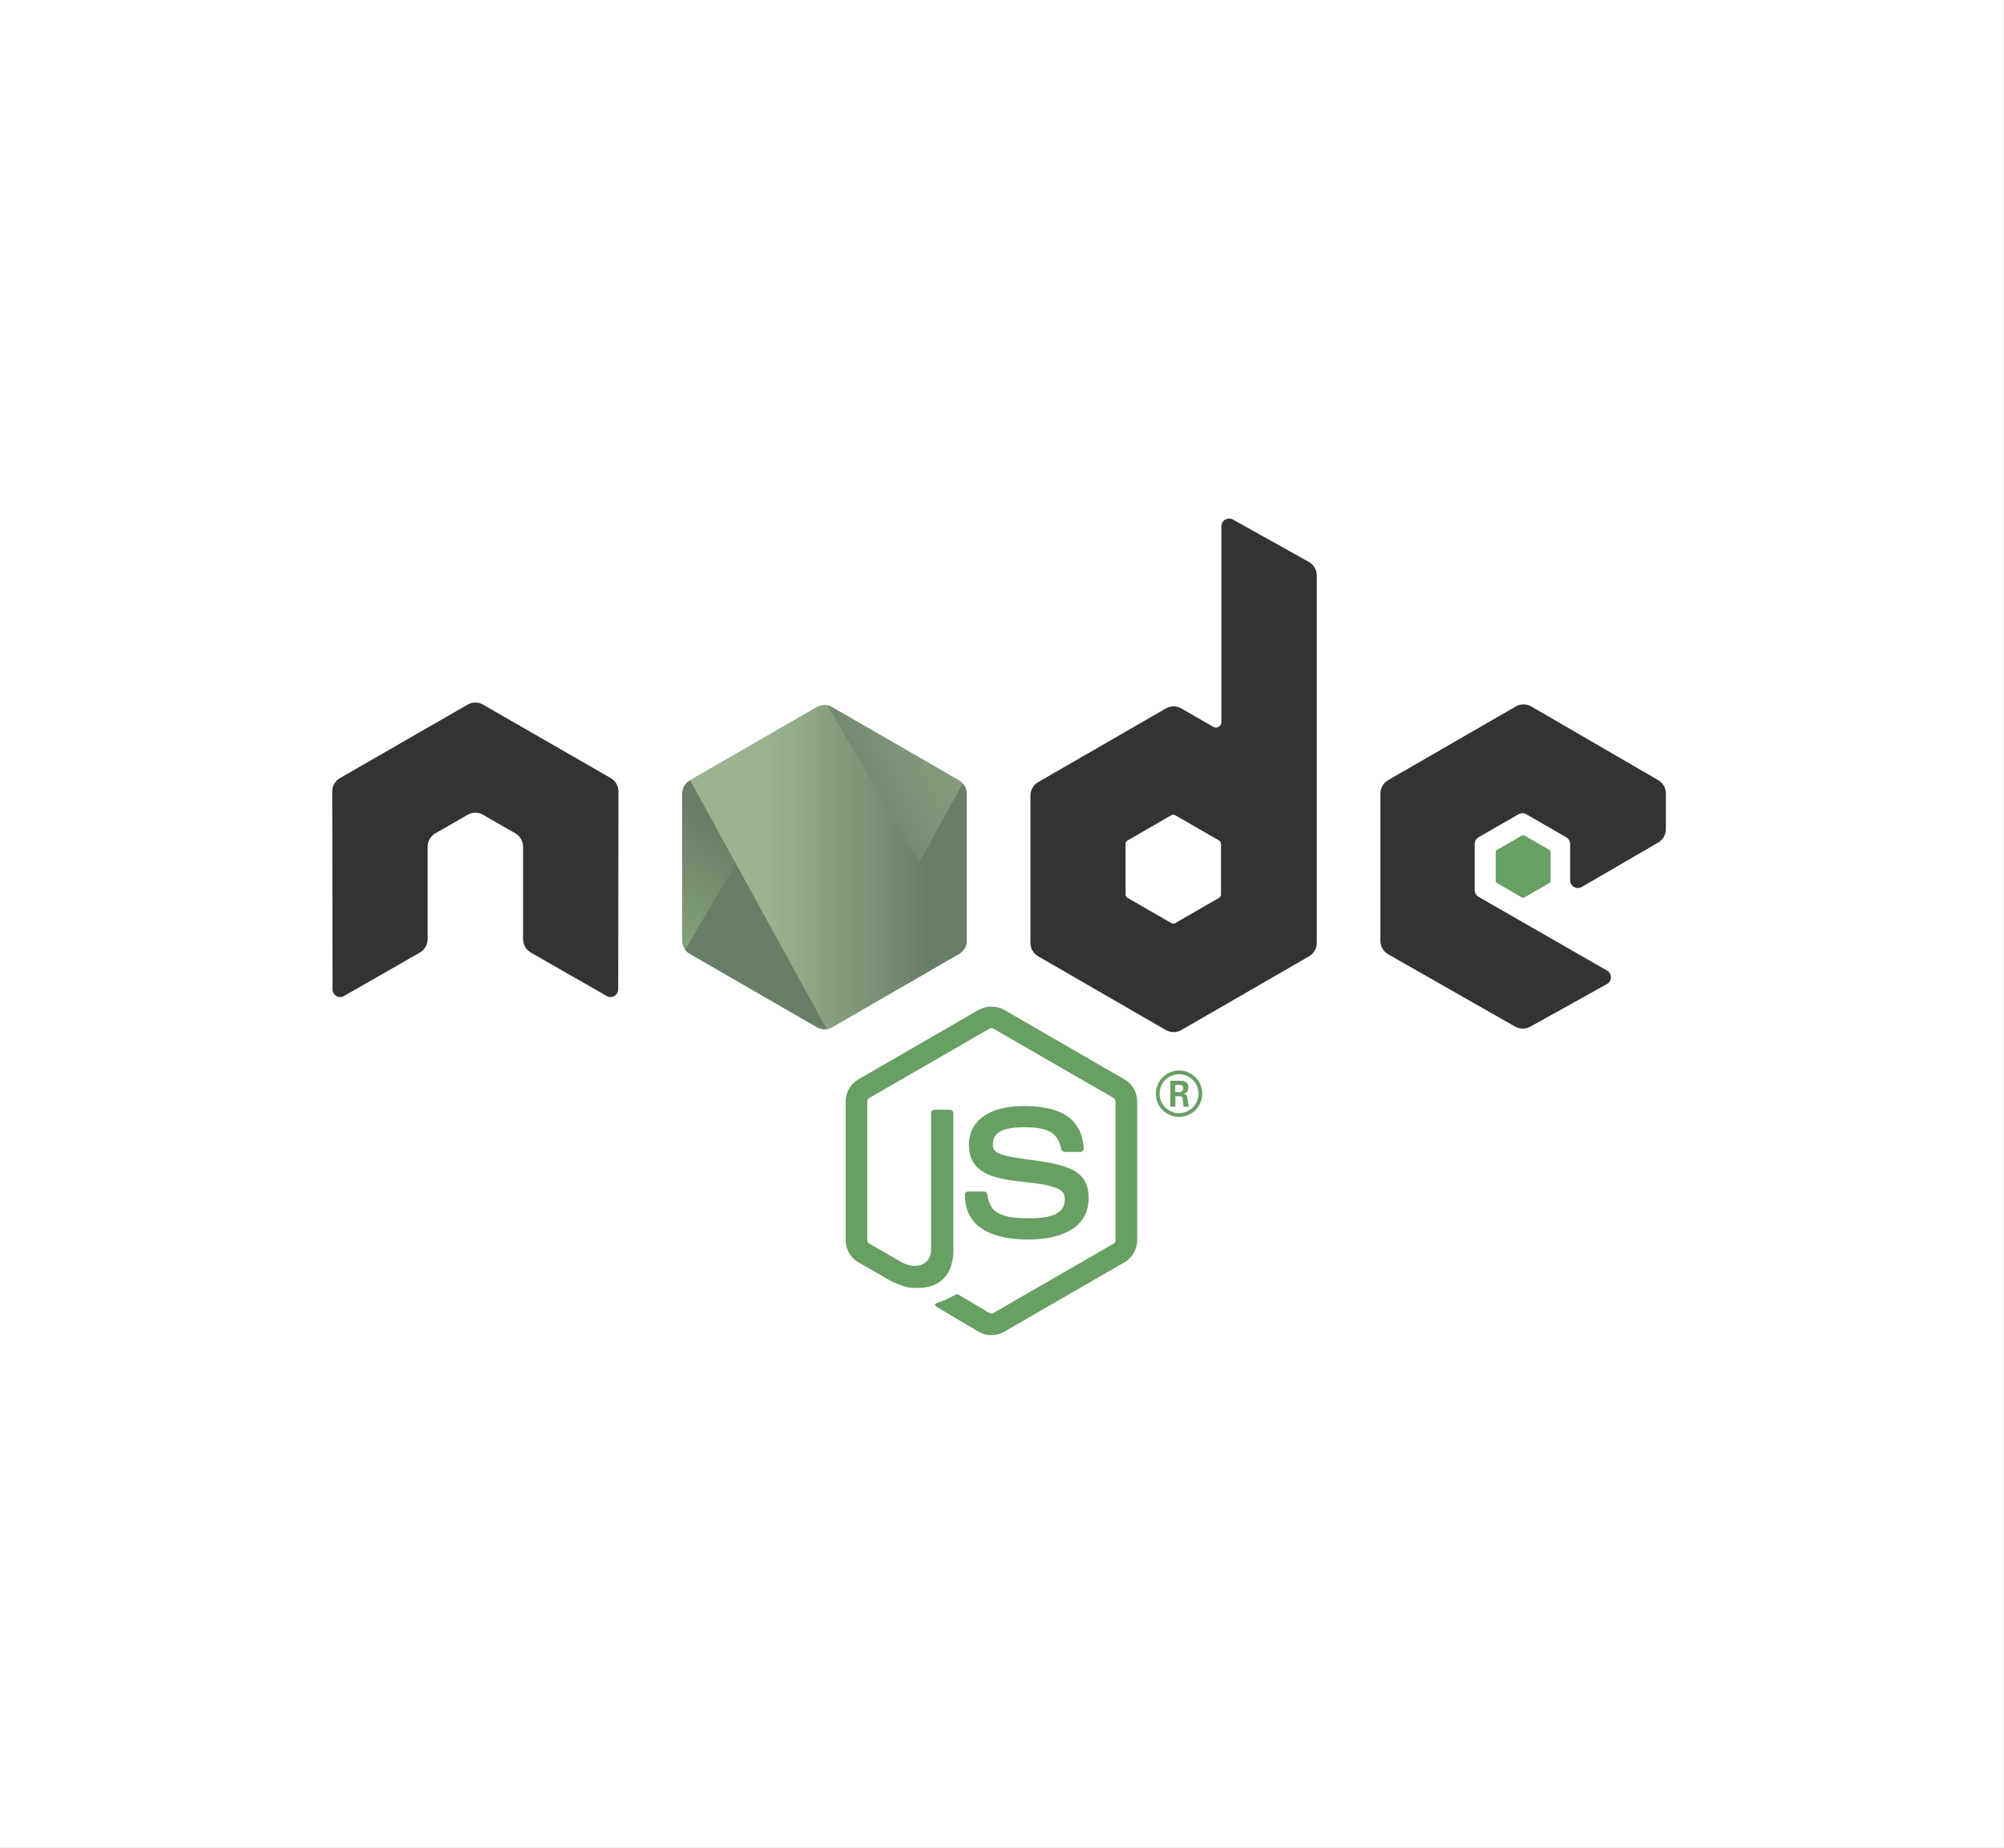
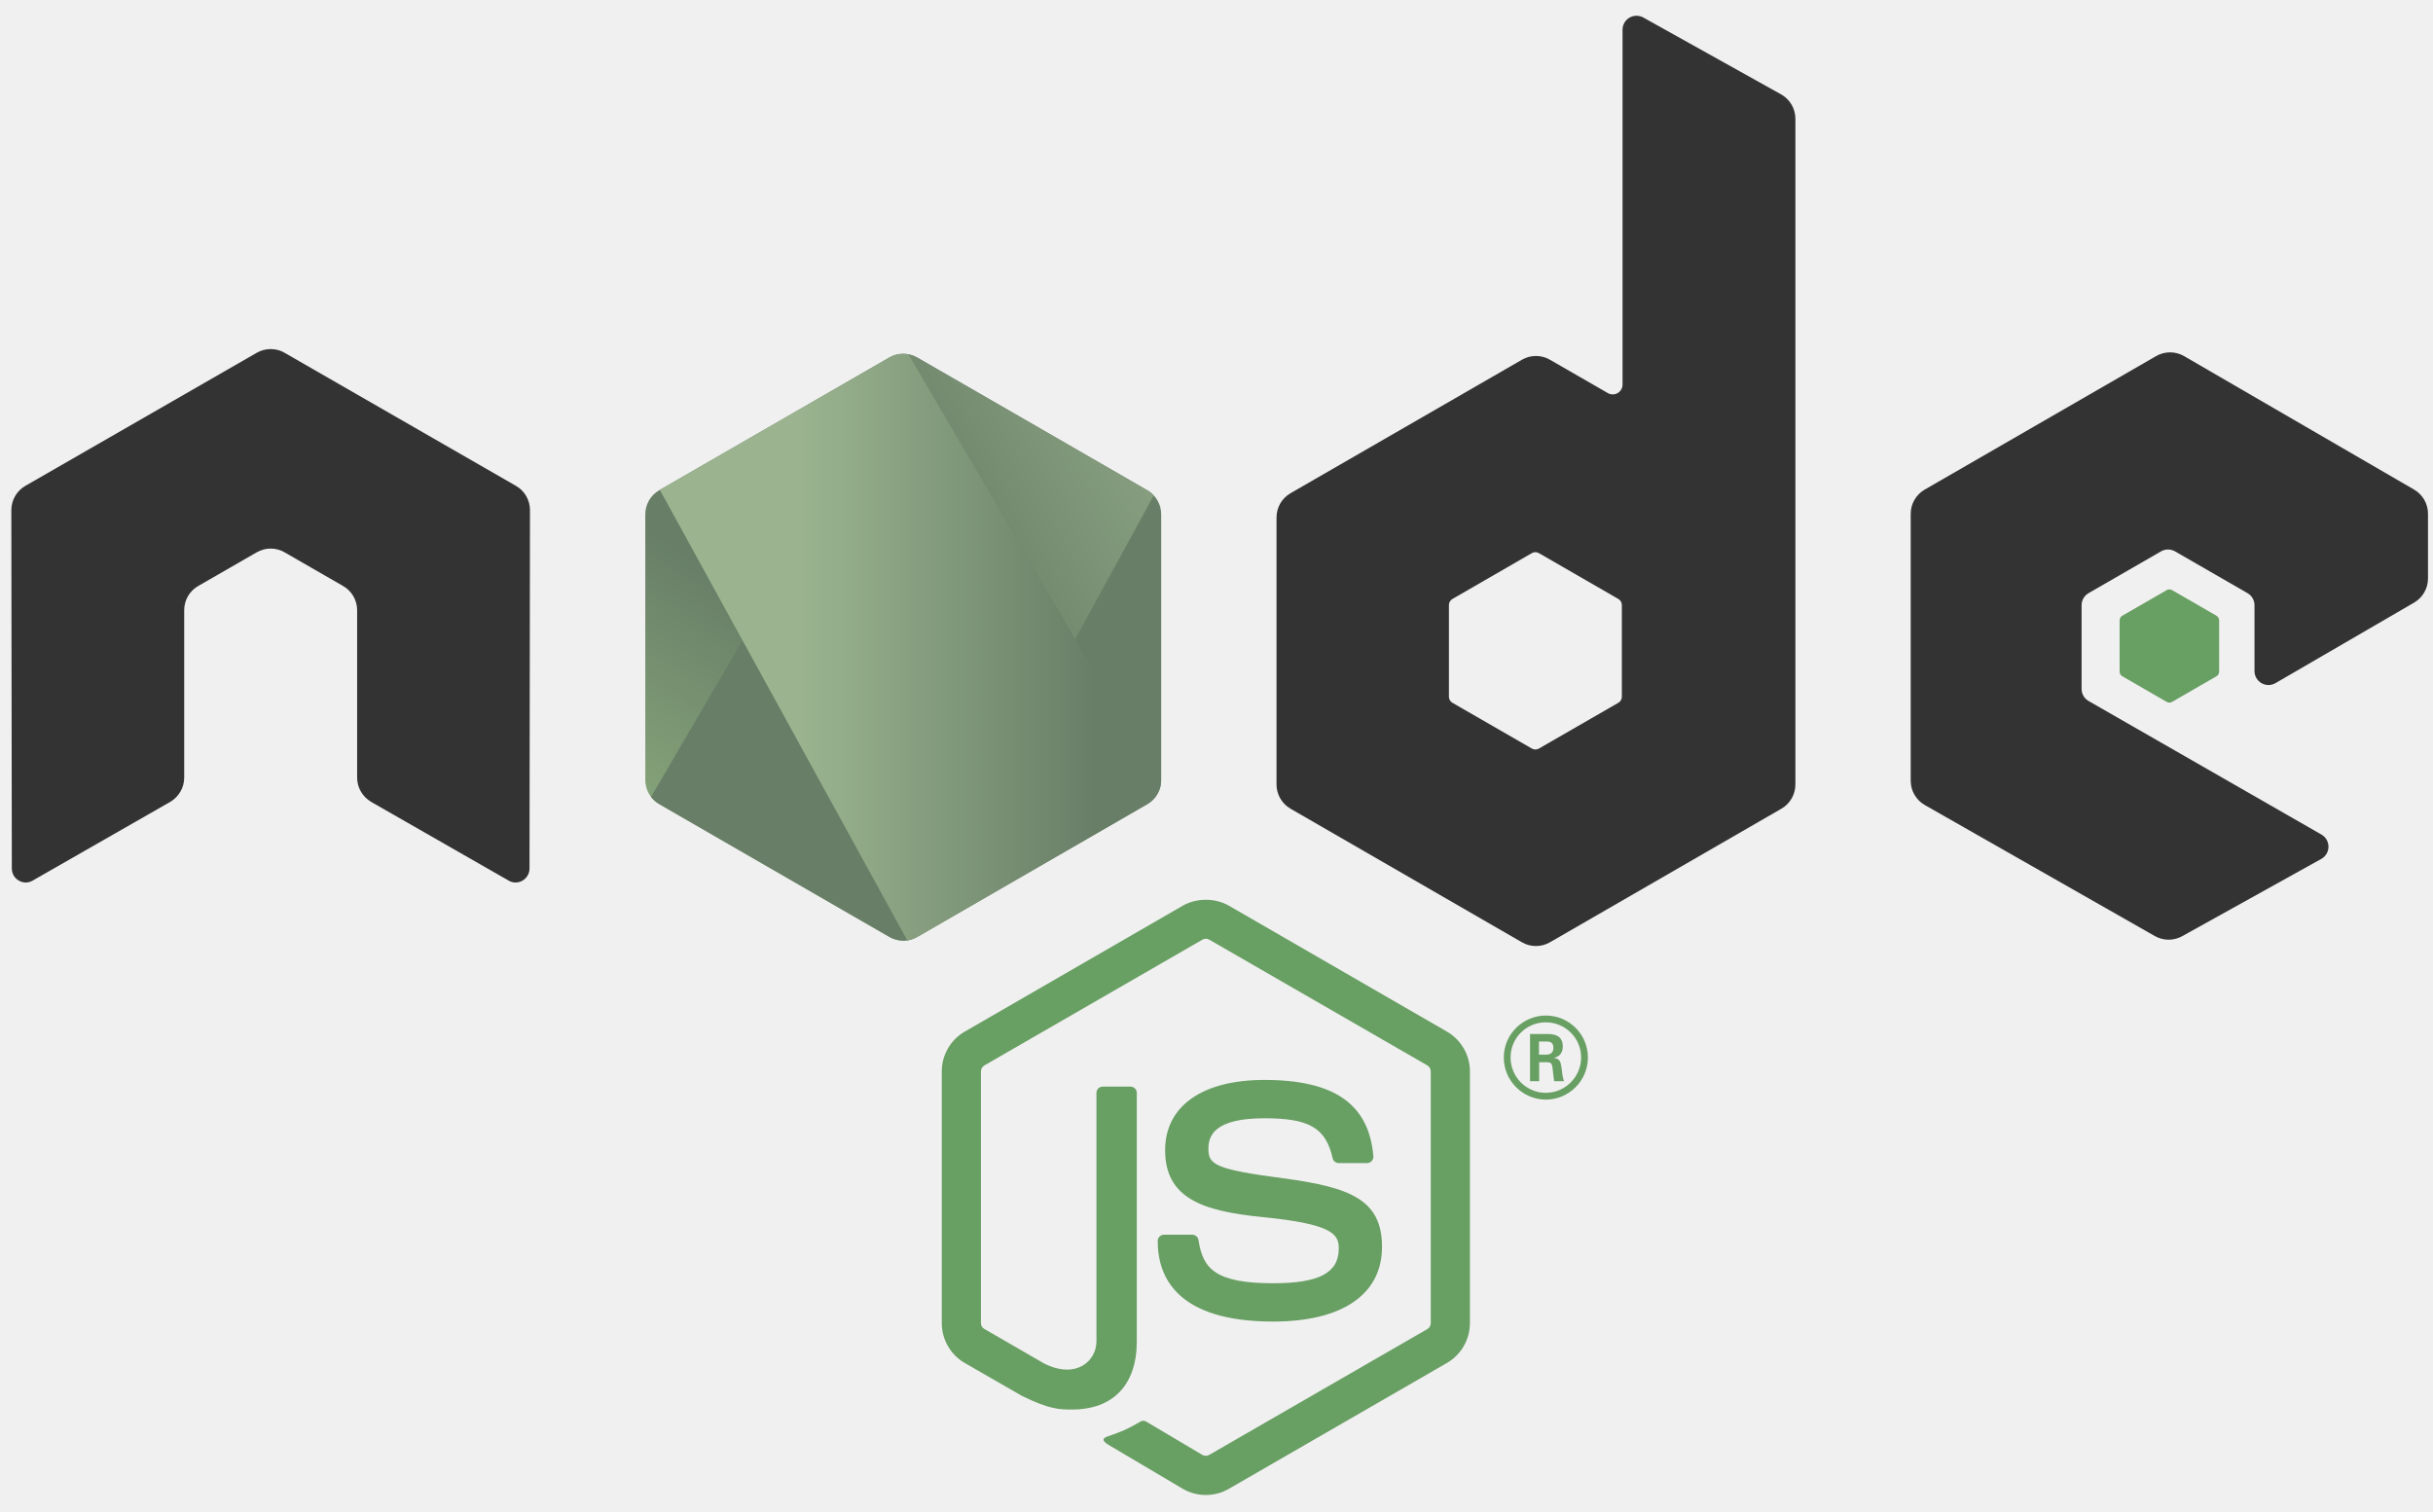
- <svg xmlns="http://www.w3.org/2000/svg" xmlns:xlink="http://www.w3.org/1999/xlink" width="217px" height="200px" viewBox="0 0 217 200" version="1.1">
+ <svg xmlns="http://www.w3.org/2000/svg" xmlns:xlink="http://www.w3.org/1999/xlink" width="103px" height="64px" viewBox="0 0 103 64" version="1.1">
  <defs>
-     <path d="M14.701,35.046 L0.946,27.111 C0.432,26.815 0.115,26.267 0.115,25.673 L0.115,9.792 C0.115,9.198 0.432,8.651 0.946,8.353 L14.7,0.412 C15.214,0.116 15.848,0.116 16.362,0.412 L30.113,8.353 C30.627,8.651 30.943,9.198 30.943,9.792 L30.943,25.674 C30.943,26.267 30.627,26.815 30.113,27.111 L16.362,35.046 C16.105,35.194 15.818,35.269 15.531,35.269 C15.244,35.269 14.958,35.194 14.701,35.046" id="path-1" />
+     <path d="M10.415,24.829 L0.67,19.207 C0.306,18.997 0.082,18.609 0.082,18.188 L0.082,6.937 C0.082,6.517 0.306,6.129 0.67,5.918 L10.414,0.292 C10.779,0.082 11.227,0.082 11.592,0.292 L21.334,5.918 C21.698,6.129 21.922,6.517 21.922,6.937 L21.922,18.189 C21.922,18.609 21.698,18.997 21.333,19.207 L11.591,24.829 C11.409,24.934 11.206,24.986 11.003,24.986 C10.8,24.986 10.597,24.934 10.415,24.829" id="path-1" />
    <linearGradient x1="-4418.47%" y1="16.568%" x2="5323.229%" y2="16.568%" id="linearGradient-3">
      <stop stop-color="#9BB48F" offset="0%" />
      <stop stop-color="#9BB48F" offset="9.192%" />
      <stop stop-color="#9BB48F" offset="30.263%" />
      <stop stop-color="#687E67" offset="86.244%" />
      <stop stop-color="#687E67" offset="100%" />
    </linearGradient>
-     <path d="M14.701,35.046 L0.946,27.111 C0.432,26.815 0.115,26.267 0.115,25.673 L0.115,9.792 C0.115,9.198 0.432,8.651 0.946,8.353 L14.7,0.412 C15.214,0.116 15.848,0.116 16.362,0.412 L30.113,8.353 C30.627,8.651 30.943,9.198 30.943,9.792 L30.943,25.674 C30.943,26.267 30.627,26.815 30.113,27.111 L16.362,35.046 C16.105,35.194 15.818,35.269 15.531,35.269 C15.244,35.269 14.958,35.194 14.701,35.046" id="path-4" />
+     <path d="M10.415,24.829 L0.67,19.207 C0.306,18.997 0.082,18.609 0.082,18.188 L0.082,6.937 C0.082,6.517 0.306,6.129 0.67,5.918 L10.414,0.292 C10.779,0.082 11.227,0.082 11.592,0.292 L21.334,5.918 C21.698,6.129 21.922,6.517 21.922,6.937 L21.922,18.189 C21.922,18.609 21.698,18.997 21.333,19.207 L11.591,24.829 C11.409,24.934 11.206,24.986 11.003,24.986 C10.8,24.986 10.597,24.934 10.415,24.829" id="path-4" />
    <linearGradient x1="-9713.77%" y1="31.987%" x2="27.929%" y2="31.987%" id="linearGradient-6">
      <stop stop-color="#9BB48F" offset="0%" />
      <stop stop-color="#9BB48F" offset="9.192%" />
      <stop stop-color="#9BB48F" offset="30.263%" />
      <stop stop-color="#687E67" offset="86.244%" />
      <stop stop-color="#687E67" offset="100%" />
    </linearGradient>
    <linearGradient x1="68.141%" y1="82.52%" x2="27.833%" y2="10.281%" id="linearGradient-7">
      <stop stop-color="#687E67" offset="0%" />
      <stop stop-color="#687E67" offset="52.88%" />
      <stop stop-color="#83A178" offset="100%" />
    </linearGradient>
    <linearGradient x1="43.204%" y1="44.778%" x2="159.268%" y2="118.3%" id="linearGradient-8">
      <stop stop-color="#687E67" offset="0%" />
      <stop stop-color="#687E67" offset="13.756%" />
      <stop stop-color="#9BB48F" offset="69.737%" />
      <stop stop-color="#9BB48F" offset="90.808%" />
      <stop stop-color="#9BB48F" offset="100%" />
    </linearGradient>
    <linearGradient x1="-4.533%" y1="49.998%" x2="101.719%" y2="49.998%" id="linearGradient-9">
      <stop stop-color="#9BB48F" offset="0%" />
      <stop stop-color="#9BB48F" offset="9.192%" />
      <stop stop-color="#9BB48F" offset="30.263%" />
      <stop stop-color="#687E67" offset="86.244%" />
      <stop stop-color="#687E67" offset="100%" />
    </linearGradient>
-     <path d="M14.701,35.046 L0.946,27.111 C0.432,26.815 0.115,26.267 0.115,25.673 L0.115,9.792 C0.115,9.198 0.432,8.651 0.946,8.353 L14.7,0.412 C15.214,0.116 15.848,0.116 16.362,0.412 L30.113,8.353 C30.627,8.651 30.943,9.198 30.943,9.792 L30.943,25.674 C30.943,26.267 30.627,26.815 30.113,27.111 L16.362,35.046 C16.105,35.194 15.818,35.269 15.531,35.269 C15.244,35.269 14.958,35.194 14.701,35.046" id="path-10" />
+     <path d="M10.415,24.829 L0.67,19.207 C0.306,18.997 0.082,18.609 0.082,18.188 L0.082,6.937 C0.082,6.517 0.306,6.129 0.67,5.918 L10.414,0.292 C10.779,0.082 11.227,0.082 11.592,0.292 L21.334,5.918 C21.698,6.129 21.922,6.517 21.922,6.937 L21.922,18.189 C21.922,18.609 21.698,18.997 21.333,19.207 L11.591,24.829 C11.409,24.934 11.206,24.986 11.003,24.986 C10.8,24.986 10.597,24.934 10.415,24.829" id="path-10" />
    <linearGradient x1="-103.698%" y1="49.999%" x2="100.586%" y2="49.999%" id="linearGradient-12">
      <stop stop-color="#9BB48F" offset="0%" />
      <stop stop-color="#9BB48F" offset="9.192%" />
      <stop stop-color="#9BB48F" offset="30.263%" />
      <stop stop-color="#687E67" offset="86.244%" />
      <stop stop-color="#687E67" offset="100%" />
    </linearGradient>
-     <path d="M14.701,35.046 L0.946,27.111 C0.432,26.815 0.115,26.267 0.115,25.673 L0.115,9.792 C0.115,9.198 0.432,8.651 0.946,8.353 L14.7,0.412 C15.214,0.116 15.848,0.116 16.362,0.412 L30.113,8.353 C30.627,8.651 30.943,9.198 30.943,9.792 L30.943,25.674 C30.943,26.267 30.627,26.815 30.113,27.111 L16.362,35.046 C16.105,35.194 15.818,35.269 15.531,35.269 C15.244,35.269 14.958,35.194 14.701,35.046" id="path-13" />
+     <path d="M10.415,24.829 L0.67,19.207 C0.306,18.997 0.082,18.609 0.082,18.188 L0.082,6.937 C0.082,6.517 0.306,6.129 0.67,5.918 L10.414,0.292 C10.779,0.082 11.227,0.082 11.592,0.292 L21.334,5.918 C21.698,6.129 21.922,6.517 21.922,6.937 L21.922,18.189 C21.922,18.609 21.698,18.997 21.333,19.207 L11.591,24.829 C11.409,24.934 11.206,24.986 11.003,24.986 C10.8,24.986 10.597,24.934 10.415,24.829" id="path-13" />
    <linearGradient x1="130.347%" y1="311.036%" x2="4.358%" y2="-101.153%" id="linearGradient-15">
      <stop stop-color="#687E67" offset="0%" />
      <stop stop-color="#687E67" offset="52.88%" />
      <stop stop-color="#83A178" offset="100%" />
    </linearGradient>
  </defs>
  <g id="Page-1" stroke="none" stroke-width="1" fill="none" fill-rule="evenodd">
-     <g id="Group-2">
-       <rect id="Rectangle-1" fill="#FFFFFF" x="0" y="0" width="216.964" height="200" />
-       <g id="Node-js_logo" transform="translate(35.71429, 54.91071)">
+     <g id="Group-9" transform="translate(-16, -25)">
+       <rect id="Rectangle-1" x="0" y="0" width="135.224" height="113.353" />
+       <g id="Node-js_logo" transform="translate(16.29446, 24.79593)">
        <g id="svg3355">
-           <g id="g3363" transform="translate(72.57539, 45.08375) scale(1, -1) translate(-72.57539, -45.08375) translate(0.030751, 0.440897)">
-             <g id="g3449" transform="translate(37.99862, 33.02527)">
+           <g id="g3363" transform="translate(51.4164, 31.93981) scale(1, -1) translate(-51.4164, -31.93981) translate(0.021786, 0.312355)">
+             <g id="g3449" transform="translate(26.92031, 23.39692)">
              <g id="g3451-Clipped">
                <mask id="mask-2" fill="white">
                  <use xlink:href="#path-1" />
                </mask>
                <g id="path3455" />
                <g id="g3451" mask="url(#mask-2)">
-                   <g transform="translate(14.03729, 37.85505)" id="g3457">
+                   <g transform="translate(9.944788, 26.8186)" id="g3457">
                    <g>
                      <g id="g3459" fill="url(#linearGradient-3)">
                        <g id="g3465">
                          <g id="g3467">
                            <polygon id="path3481" points="0.398 0.414 0.023 0 0.523 0" />
                          </g>
                        </g>
                      </g>
                    </g>
                  </g>
                </g>
              </g>
            </g>
-             <g id="g3509" transform="translate(37.99862, 33.02527)">
+             <g id="g3509" transform="translate(26.92031, 23.39692)">
              <g id="g3511-Clipped">
                <mask id="mask-5" fill="white">
                  <use xlink:href="#path-4" />
                </mask>
                <g id="path3515" />
                <g id="g3511" mask="url(#mask-5)">
-                   <g transform="translate(31.33906, 8.484754)" id="g3517">
+                   <g transform="translate(22.20232, 6.011066)" id="g3517">
                    <g>
                      <g id="g3519" fill="url(#linearGradient-6)">
                        <g id="g3525">
                          <g id="g3527">
                            <polygon id="path3541" points="0.349 0.233 0 0.606 0 0.106 0.349 0.233" />
                          </g>
                        </g>
                      </g>
                    </g>
                  </g>
                </g>
              </g>
            </g>
            <g id="g3590">
              <g id="g3365" transform="translate(0, 0)">
                <g id="g3367-Clipped" transform="translate(0, 0)">
-                   <g id="g3367" transform="translate(0.130579, 0.065267)">
-                     <g id="g3373" transform="translate(55.48098, 0.018144)" fill="#689F63">
-                       <path d="M15.996,0 C15.519,0 15.045,0.124 14.628,0.366 L10.274,2.941 C9.624,3.305 9.941,3.434 10.156,3.508 C11.023,3.809 11.199,3.879 12.125,4.404 C12.221,4.458 12.349,4.437 12.448,4.379 L15.794,2.394 C15.915,2.326 16.086,2.326 16.197,2.394 L29.239,9.918 C29.36,9.988 29.438,10.127 29.438,10.271 L29.438,25.317 C29.438,25.464 29.36,25.601 29.236,25.676 L16.2,33.194 C16.079,33.264 15.919,33.264 15.798,33.194 L2.765,25.674 C2.638,25.601 2.558,25.459 2.558,25.317 L2.558,10.271 C2.558,10.127 2.638,9.991 2.764,9.923 L6.336,7.859 C8.275,6.89 9.462,8.031 9.462,9.178 L9.462,24.032 C9.462,24.243 9.631,24.408 9.841,24.408 L11.494,24.408 C11.701,24.408 11.872,24.243 11.872,24.032 L11.872,9.178 C11.872,6.592 10.463,5.108 8.011,5.108 C7.257,5.108 6.663,5.108 5.007,5.925 L1.587,7.893 C0.742,8.381 0.219,9.294 0.219,10.271 L0.219,25.317 C0.219,26.294 0.742,27.207 1.587,27.693 L14.628,35.226 C15.453,35.692 16.55,35.692 17.369,35.226 L30.41,27.693 C31.254,27.204 31.779,26.294 31.779,25.317 L31.779,10.271 C31.779,9.294 31.254,8.384 30.41,7.893 L17.369,0.366 C16.952,0.124 16.479,0 15.996,0" id="path3375" />
-                     </g>
-                     <g id="g3377" transform="translate(68.32353, 10.38351)" fill="#689F63">
-                       <path d="M7.182,0 C1.475,0 0.279,2.619 0.279,4.815 C0.279,5.024 0.447,5.191 0.656,5.191 L2.342,5.191 C2.531,5.191 2.688,5.055 2.717,4.872 C2.972,3.156 3.731,2.29 7.182,2.29 C9.929,2.29 11.099,2.911 11.099,4.368 C11.099,5.208 10.767,5.832 6.498,6.25 C2.929,6.602 0.722,7.391 0.722,10.244 C0.722,12.875 2.94,14.443 6.659,14.443 C10.837,14.443 12.904,12.994 13.166,9.884 C13.176,9.776 13.138,9.674 13.066,9.594 C12.995,9.519 12.895,9.473 12.79,9.473 L11.098,9.473 C10.922,9.473 10.767,9.598 10.732,9.768 C10.326,11.574 9.338,12.15 6.659,12.15 C3.659,12.15 3.311,11.106 3.311,10.323 C3.311,9.375 3.722,9.099 7.772,8.563 C11.78,8.033 13.684,7.284 13.684,4.468 C13.684,1.627 11.314,0 7.182,0" id="path3379" />
-                     </g>
-                     <g id="g3381" transform="translate(89.10049, 23.39831)" fill="#689F63">
-                       <path d="M2.285,2.937 L2.724,2.937 C3.082,2.937 3.149,3.189 3.149,3.335 C3.149,3.722 2.883,3.722 2.737,3.722 L2.285,3.722 L2.285,2.937 L2.285,2.937 Z M1.752,4.174 L2.724,4.174 C3.056,4.174 3.708,4.174 3.708,3.428 C3.708,2.91 3.375,2.804 3.175,2.737 C3.562,2.711 3.588,2.458 3.641,2.099 C3.668,1.873 3.708,1.487 3.787,1.355 L3.189,1.355 C3.175,1.487 3.082,2.206 3.082,2.245 C3.043,2.405 2.989,2.484 2.79,2.484 L2.298,2.484 L2.298,1.355 L1.752,1.355 L1.752,4.174 L1.752,4.174 Z M0.589,2.771 C0.589,1.601 1.534,0.657 2.69,0.657 C3.861,0.657 4.805,1.621 4.805,2.771 C4.805,3.941 3.848,4.871 2.69,4.871 C1.547,4.871 0.589,3.954 0.589,2.771 L0.589,2.771 Z M5.21,2.764 C5.21,1.381 4.079,0.251 2.697,0.251 C1.327,0.251 0.183,1.368 0.183,2.764 C0.183,4.186 1.354,5.277 2.697,5.277 C4.054,5.277 5.21,4.186 5.21,2.764 L5.21,2.764 Z" id="path3383" />
-                     </g>
-                     <g id="g3385" transform="translate(0.079262, 36.36464)" fill="#333333">
-                       <path d="M31.013,22.517 C31.013,23.118 30.696,23.67 30.178,23.968 L16.351,31.922 C16.117,32.06 15.855,32.131 15.59,32.142 L15.447,32.142 C15.182,32.131 14.921,32.06 14.683,31.922 L0.857,23.968 C0.341,23.67 0.021,23.118 0.021,22.517 L0.051,1.098 C0.051,0.8 0.206,0.523 0.468,0.377 C0.724,0.223 1.042,0.223 1.297,0.377 L9.515,5.081 C10.034,5.389 10.351,5.934 10.351,6.529 L10.351,16.536 C10.351,17.133 10.667,17.685 11.184,17.981 L14.683,19.996 C14.944,20.146 15.229,20.22 15.52,20.22 C15.805,20.22 16.098,20.146 16.351,19.996 L19.849,17.981 C20.366,17.685 20.684,17.133 20.684,16.536 L20.684,6.529 C20.684,5.934 21.004,5.386 21.521,5.081 L29.736,0.377 C29.993,0.223 30.315,0.223 30.571,0.377 C30.825,0.523 30.986,0.8 30.986,1.098 L31.013,22.517 L31.013,22.517 Z" id="path3387" />
-                     </g>
-                     <g id="g3389" transform="translate(75.4453, 32.7175)" fill="#333333">
-                       <path d="M20.893,15.011 C20.893,14.863 20.813,14.725 20.684,14.651 L15.935,11.914 C15.806,11.84 15.647,11.84 15.518,11.914 L10.769,14.651 C10.639,14.725 10.56,14.863 10.56,15.011 L10.56,20.494 C10.56,20.642 10.639,20.78 10.768,20.855 L15.517,23.597 C15.647,23.672 15.806,23.672 15.935,23.597 L20.684,20.855 C20.813,20.78 20.893,20.642 20.893,20.494 L20.893,15.011 L20.893,15.011 Z M22.176,55.609 C21.917,55.752 21.601,55.749 21.346,55.599 C21.091,55.449 20.934,55.175 20.934,54.879 L20.934,33.668 C20.934,33.459 20.822,33.266 20.642,33.161 C20.461,33.057 20.238,33.057 20.057,33.161 L16.594,35.156 C16.078,35.454 15.442,35.453 14.925,35.156 L1.093,27.176 C0.576,26.877 0.258,26.326 0.258,25.73 L0.258,9.767 C0.258,9.17 0.576,8.619 1.093,8.32 L14.924,0.334 C15.441,0.036 16.078,0.036 16.595,0.334 L30.429,8.32 C30.945,8.619 31.264,9.17 31.264,9.767 L31.264,49.559 C31.264,50.164 30.936,50.722 30.407,51.017 L22.176,55.609 L22.176,55.609 Z" id="path3391" />
-                     </g>
-                     <g id="g3393" transform="translate(113.3204, 33.12154)" fill="#333333">
-                       <path d="M30.36,20.233 C30.874,20.531 31.191,21.082 31.191,21.677 L31.191,25.545 C31.191,26.14 30.874,26.69 30.359,26.989 L16.616,34.966 C16.099,35.266 15.461,35.267 14.942,34.968 L1.115,26.988 C0.598,26.69 0.28,26.139 0.28,25.542 L0.28,9.584 C0.28,8.983 0.602,8.429 1.124,8.133 L14.865,0.305 C15.371,0.016 15.993,0.013 16.503,0.296 L24.814,4.914 C25.078,5.061 25.242,5.338 25.244,5.638 C25.246,5.94 25.085,6.218 24.824,6.368 L10.91,14.352 C10.65,14.501 10.49,14.778 10.49,15.076 L10.49,20.078 C10.49,20.376 10.649,20.652 10.908,20.801 L15.239,23.297 C15.496,23.445 15.814,23.445 16.072,23.297 L20.405,20.801 C20.664,20.652 20.823,20.376 20.823,20.078 L20.823,16.143 C20.823,15.844 20.983,15.568 21.242,15.419 C21.501,15.269 21.819,15.271 22.078,15.42 L30.36,20.233 L30.36,20.233 Z" id="path3395" />
-                     </g>
-                     <g id="g3397" transform="translate(125.9576, 47.24885)" fill="#689F63">
-                       <path d="M2.938,6.853 C3.037,6.911 3.159,6.911 3.259,6.853 L5.913,5.323 C6.012,5.265 6.073,5.159 6.073,5.045 L6.073,1.981 C6.073,1.866 6.012,1.761 5.913,1.703 L3.259,0.173 C3.159,0.115 3.037,0.115 2.938,0.173 L0.286,1.703 C0.187,1.761 0.126,1.866 0.126,1.981 L0.126,5.045 C0.126,5.159 0.187,5.265 0.286,5.323 L2.938,6.853 L2.938,6.853 Z" id="path3399" />
-                     </g>
-                   </g>
-                 </g>
-               </g>
-               <g id="g3401" transform="translate(37.99862, 33.02527)" fill="url(#linearGradient-7)">
+                   <g id="g3367" transform="translate(0.09251, 0.046239)">
+                     <g id="g3373" transform="translate(39.30578, 0.012854)" fill="#689F63">
+                       <path d="M11.332,0 C10.995,0 10.659,0.088 10.363,0.259 L7.279,2.084 C6.818,2.341 7.043,2.433 7.195,2.486 C7.809,2.699 7.934,2.748 8.59,3.12 C8.658,3.158 8.749,3.144 8.819,3.102 L11.189,1.696 C11.275,1.648 11.396,1.648 11.475,1.696 L20.715,7.027 C20.801,7.076 20.856,7.175 20.856,7.277 L20.856,17.936 C20.856,18.04 20.801,18.137 20.712,18.19 L11.477,23.516 C11.391,23.566 11.278,23.566 11.192,23.516 L1.959,18.189 C1.869,18.137 1.812,18.037 1.812,17.936 L1.812,7.277 C1.812,7.175 1.869,7.078 1.958,7.03 L4.489,5.568 C5.862,4.881 6.703,5.69 6.703,6.502 L6.703,17.026 C6.703,17.175 6.823,17.292 6.972,17.292 L8.143,17.292 C8.29,17.292 8.411,17.175 8.411,17.026 L8.411,6.502 C8.411,4.67 7.413,3.619 5.675,3.619 C5.141,3.619 4.721,3.619 3.547,4.197 L1.124,5.592 C0.526,5.938 0.155,6.584 0.155,7.277 L0.155,17.936 C0.155,18.628 0.526,19.275 1.124,19.619 L10.363,24.956 C10.948,25.286 11.725,25.286 12.305,24.956 L21.544,19.619 C22.142,19.273 22.514,18.628 22.514,17.936 L22.514,7.277 C22.514,6.584 22.142,5.94 21.544,5.592 L12.305,0.259 C12.01,0.088 11.675,0 11.332,0" id="path3375" />
+                     </g>
+                     <g id="g3377" transform="translate(48.40415, 7.35625)" fill="#689F63">
+                       <path d="M5.088,0 C1.045,0 0.198,1.855 0.198,3.411 C0.198,3.559 0.317,3.677 0.465,3.677 L1.659,3.677 C1.793,3.677 1.904,3.581 1.925,3.451 C2.105,2.236 2.643,1.622 5.088,1.622 C7.034,1.622 7.863,2.062 7.863,3.095 C7.863,3.69 7.628,4.131 4.603,4.428 C2.075,4.678 0.512,5.236 0.512,7.257 C0.512,9.121 2.083,10.232 4.718,10.232 C7.677,10.232 9.142,9.205 9.328,7.002 C9.334,6.926 9.308,6.853 9.257,6.797 C9.206,6.744 9.136,6.711 9.061,6.711 L7.862,6.711 C7.738,6.711 7.628,6.8 7.603,6.92 C7.315,8.199 6.616,8.608 4.718,8.608 C2.592,8.608 2.345,7.868 2.345,7.313 C2.345,6.642 2.637,6.446 5.506,6.067 C8.346,5.691 9.694,5.16 9.694,3.165 C9.694,1.153 8.016,0 5.088,0" id="path3379" />
+                     </g>
+                     <g id="g3381" transform="translate(63.12369, 16.57665)" fill="#689F63">
+                       <path d="M1.619,2.081 L1.93,2.081 C2.183,2.081 2.231,2.259 2.231,2.363 C2.231,2.637 2.042,2.637 1.939,2.637 L1.619,2.637 L1.619,2.081 L1.619,2.081 Z M1.241,2.957 L1.93,2.957 C2.165,2.957 2.627,2.957 2.627,2.429 C2.627,2.062 2.391,1.986 2.25,1.939 C2.523,1.921 2.542,1.741 2.579,1.487 C2.599,1.327 2.627,1.054 2.683,0.96 L2.26,0.96 C2.25,1.054 2.183,1.563 2.183,1.591 C2.156,1.704 2.118,1.76 1.976,1.76 L1.628,1.76 L1.628,0.96 L1.241,0.96 L1.241,2.957 L1.241,2.957 Z M0.417,1.963 C0.417,1.134 1.087,0.465 1.906,0.465 C2.735,0.465 3.404,1.148 3.404,1.963 C3.404,2.792 2.726,3.451 1.906,3.451 C1.096,3.451 0.417,2.801 0.417,1.963 L0.417,1.963 Z M3.691,1.958 C3.691,0.979 2.89,0.178 1.911,0.178 C0.94,0.178 0.13,0.969 0.13,1.958 C0.13,2.966 0.959,3.738 1.911,3.738 C2.872,3.738 3.691,2.966 3.691,1.958 L3.691,1.958 Z" id="path3383" />
+                     </g>
+                     <g id="g3385" transform="translate(0.056153, 25.76271)" fill="#333333">
+                       <path d="M21.971,15.952 C21.971,16.378 21.747,16.769 21.379,16.98 L11.584,22.615 C11.418,22.713 11.233,22.764 11.045,22.771 L10.943,22.771 C10.756,22.764 10.571,22.713 10.402,22.615 L0.607,16.98 C0.242,16.769 0.015,16.378 0.015,15.952 L0.036,0.778 C0.036,0.567 0.146,0.371 0.331,0.267 C0.513,0.158 0.738,0.158 0.919,0.267 L6.741,3.599 C7.109,3.818 7.333,4.204 7.333,4.626 L7.333,11.715 C7.333,12.138 7.557,12.529 7.924,12.739 L10.402,14.166 C10.587,14.273 10.789,14.325 10.995,14.325 C11.197,14.325 11.404,14.273 11.584,14.166 L14.062,12.739 C14.429,12.529 14.654,12.138 14.654,11.715 L14.654,4.626 C14.654,4.204 14.881,3.816 15.247,3.599 L21.067,0.267 C21.249,0.158 21.477,0.158 21.658,0.267 C21.838,0.371 21.952,0.567 21.952,0.778 L21.971,15.952 L21.971,15.952 Z" id="path3387" />
+                     </g>
+                     <g id="g3389" transform="translate(53.4496, 23.17888)" fill="#333333">
+                       <path d="M14.802,10.635 C14.802,10.53 14.745,10.432 14.654,10.379 L11.289,8.44 C11.198,8.388 11.085,8.388 10.994,8.44 L7.629,10.379 C7.537,10.432 7.481,10.53 7.481,10.635 L7.481,14.519 C7.481,14.624 7.537,14.722 7.629,14.775 L10.993,16.717 C11.085,16.77 11.198,16.77 11.289,16.717 L14.654,14.775 C14.745,14.722 14.802,14.624 14.802,14.519 L14.802,10.635 L14.802,10.635 Z M15.711,39.396 C15.527,39.498 15.304,39.496 15.123,39.39 C14.942,39.283 14.831,39.089 14.831,38.88 L14.831,23.852 C14.831,23.704 14.752,23.567 14.624,23.493 C14.496,23.419 14.338,23.419 14.21,23.493 L11.756,24.906 C11.39,25.117 10.94,25.117 10.574,24.906 L0.775,19.253 C0.408,19.041 0.183,18.651 0.183,18.228 L0.183,6.919 C0.183,6.497 0.408,6.106 0.774,5.895 L10.573,0.237 C10.939,0.026 11.39,0.026 11.757,0.237 L21.558,5.895 C21.923,6.106 22.149,6.497 22.149,6.919 L22.149,35.11 C22.149,35.539 21.917,35.934 21.542,36.143 L15.711,39.396 L15.711,39.396 Z" id="path3391" />
+                     </g>
+                     <g id="g3393" transform="translate(80.28242, 23.46512)" fill="#333333">
+                       <path d="M21.508,14.334 C21.873,14.546 22.097,14.935 22.097,15.357 L22.097,18.097 C22.097,18.519 21.873,18.909 21.508,19.121 L11.772,24.772 C11.405,24.985 10.953,24.985 10.586,24.773 L0.79,19.12 C0.424,18.909 0.198,18.518 0.198,18.096 L0.198,6.789 C0.198,6.364 0.427,5.972 0.796,5.762 L10.531,0.216 C10.89,0.012 11.33,0.009 11.691,0.21 L17.58,3.482 C17.766,3.586 17.883,3.781 17.884,3.995 C17.885,4.208 17.772,4.405 17.587,4.512 L7.729,10.168 C7.545,10.273 7.432,10.469 7.432,10.681 L7.432,14.224 C7.432,14.435 7.544,14.631 7.728,14.736 L10.796,16.505 C10.978,16.61 11.204,16.61 11.387,16.505 L14.456,14.736 C14.639,14.631 14.752,14.435 14.752,14.224 L14.752,11.436 C14.752,11.225 14.865,11.029 15.049,10.923 C15.232,10.818 15.458,10.819 15.641,10.925 L21.508,14.334 L21.508,14.334 Z" id="path3395" />
+                     </g>
+                     <g id="g3397" transform="translate(89.23532, 33.47369)" fill="#689F63">
+                       <path d="M2.081,4.855 C2.152,4.896 2.238,4.896 2.309,4.855 L4.189,3.771 C4.259,3.73 4.302,3.655 4.302,3.574 L4.302,1.404 C4.302,1.322 4.259,1.248 4.189,1.207 L2.309,0.122 C2.238,0.082 2.152,0.082 2.081,0.122 L0.203,1.207 C0.132,1.248 0.089,1.322 0.089,1.404 L0.089,3.574 C0.089,3.655 0.132,3.73 0.203,3.771 L2.081,4.855 L2.081,4.855 Z" id="path3399" />
+                     </g>
+                   </g>
+                 </g>
+               </g>
+               <g id="g3401" transform="translate(26.92031, 23.39692)" fill="url(#linearGradient-7)">
                <g id="g3403">
                  <g id="g3409">
                    <g id="g3411">
-                       <path d="M14.701,35.046 L0.946,27.111 C0.432,26.815 0.115,26.267 0.115,25.673 L0.115,25.673 L0.115,9.792 C0.115,9.198 0.432,8.651 0.946,8.353 L0.946,8.353 L14.7,0.412 C15.214,0.116 15.848,0.116 16.362,0.412 L16.362,0.412 L30.113,8.353 C30.627,8.651 30.943,9.198 30.943,9.792 L30.943,9.792 L30.943,25.674 C30.943,26.267 30.627,26.815 30.113,27.111 L30.113,27.111 L16.362,35.046 C16.105,35.194 15.818,35.269 15.531,35.269 L15.531,35.269 C15.244,35.269 14.958,35.194 14.701,35.046" id="path3421" />
-                     </g>
-                   </g>
-                 </g>
-               </g>
-               <g id="g3423" transform="translate(38.32506, 33.02527)" fill="url(#linearGradient-8)">
+                       <path d="M10.415,24.829 L0.67,19.207 C0.306,18.997 0.082,18.609 0.082,18.188 L0.082,18.188 L0.082,6.937 C0.082,6.517 0.306,6.129 0.67,5.918 L0.67,5.918 L10.414,0.292 C10.779,0.082 11.227,0.082 11.592,0.292 L11.592,0.292 L21.334,5.918 C21.698,6.129 21.922,6.517 21.922,6.937 L21.922,6.937 L21.922,18.189 C21.922,18.609 21.698,18.997 21.333,19.207 L21.333,19.207 L11.591,24.829 C11.409,24.934 11.206,24.986 11.003,24.986 L11.003,24.986 C10.8,24.986 10.597,24.934 10.415,24.829" id="path3421" />
+                     </g>
+                   </g>
+                 </g>
+               </g>
+               <g id="g3423" transform="translate(27.15158, 23.39692)" fill="url(#linearGradient-8)">
                <g id="g3425">
                  <g id="g3431">
                    <g id="g3433">
-                       <path d="M0.131,8.783 C0.261,8.612 0.426,8.465 0.619,8.353 L0.619,8.353 L12.418,1.541 L14.382,0.412 C14.676,0.243 15.011,0.171 15.341,0.195 L15.341,0.195 C15.451,0.204 15.56,0.225 15.668,0.256 L15.668,0.256 L30.172,26.805 C30.061,26.924 29.931,27.028 29.786,27.111 L29.786,27.111 L20.78,32.308 L16.021,35.046 C15.885,35.125 15.739,35.181 15.589,35.218 L15.589,35.218 L0.131,8.783 L0.131,8.783 Z" id="path3447" />
-                     </g>
-                   </g>
-                 </g>
-               </g>
-               <g id="g3483" transform="translate(38.97796, 33.02527)" fill="url(#linearGradient-9)">
+                       <path d="M0.093,6.222 C0.185,6.101 0.302,5.997 0.439,5.918 L0.439,5.918 L8.798,1.092 L10.189,0.292 C10.397,0.172 10.635,0.121 10.868,0.138 L10.868,0.138 C10.946,0.145 11.024,0.159 11.1,0.181 L11.1,0.181 L21.375,18.99 C21.297,19.075 21.205,19.148 21.102,19.207 L21.102,19.207 L14.722,22.889 L11.35,24.829 C11.254,24.884 11.15,24.924 11.044,24.95 L11.044,24.95 L0.093,6.222 L0.093,6.222 Z" id="path3447" />
+                     </g>
+                   </g>
+                 </g>
+               </g>
+               <g id="g3483" transform="translate(27.61413, 23.39692)" fill="url(#linearGradient-9)">
                <g id="g3485">
                  <g id="g3491">
                    <g id="g3493">
-                       <path d="M14.385,35.26 C14.155,35.237 13.929,35.166 13.721,35.046 L13.721,35.046 L0.006,27.134 L14.792,0.207 C14.997,0.237 15.197,0.305 15.383,0.412 L15.383,0.412 L29.134,8.353 C29.559,8.599 29.848,9.016 29.936,9.488 L29.936,9.488 L14.862,35.233 C14.75,35.255 14.637,35.266 14.524,35.266 L14.524,35.266 C14.477,35.266 14.431,35.264 14.385,35.26" id="path3507" />
-                     </g>
-                   </g>
-                 </g>
-               </g>
-               <g id="g3543" transform="translate(37.99862, 33.02527)">
+                       <path d="M10.191,24.98 C10.028,24.964 9.868,24.913 9.721,24.829 L9.721,24.829 L0.004,19.223 L10.479,0.147 C10.625,0.168 10.767,0.216 10.898,0.292 L10.898,0.292 L20.64,5.918 C20.941,6.092 21.146,6.387 21.209,6.722 L21.209,6.722 L10.529,24.961 C10.45,24.976 10.37,24.984 10.289,24.984 L10.289,24.984 C10.257,24.984 10.224,24.983 10.191,24.98" id="path3507" />
+                     </g>
+                   </g>
+                 </g>
+               </g>
+               <g id="g3543" transform="translate(26.92031, 23.39692)">
                <g id="g3545-Clipped">
                  <mask id="mask-11" fill="white">
                    <use xlink:href="#path-10" />
                  </mask>
                  <g id="path3549" />
                  <g id="g3545" mask="url(#mask-11)">
-                     <g transform="translate(15.66953, -0.326337)" id="g3551">
+                     <g transform="translate(11.10116, -0.231195)" id="g3551">
                      <g>
                        <g id="g3553" fill="url(#linearGradient-12)">
                          <g id="g3559">
                            <g id="g3561">
-                               <path d="M14.478,8.68 L0.71,0.739 C0.52,0.63 0.314,0.561 0.102,0.532 L0.376,0.033 L15.67,8.882 L15.67,9.091 L15.292,9.737 C15.178,9.297 14.879,8.912 14.478,8.68" id="path3575" />
+                               <path d="M10.257,6.149 L0.503,0.523 C0.369,0.446 0.222,0.397 0.072,0.377 L0.267,0.023 L11.101,6.293 L11.101,6.44 L10.833,6.898 C10.753,6.586 10.541,6.313 10.257,6.149" id="path3575" />
                            </g>
                          </g>
                        </g>
                      </g>
                    </g>
                  </g>
                </g>
              </g>
-               <g id="g3577" transform="translate(37.99862, 33.02527)">
+               <g id="g3577" transform="translate(26.92031, 23.39692)">
                <g id="g3579-Clipped">
                  <mask id="mask-14" fill="white">
                    <use xlink:href="#path-13" />
                  </mask>
                  <g id="path3583" />
                  <g id="g3579" mask="url(#mask-14)">
-                     <g transform="translate(15.66953, -0.326337)" id="g3585">
+                     <g transform="translate(11.10116, -0.231195)" id="g3585">
                      <g>
                        <g id="g3587" fill="url(#linearGradient-15)">
                          <g id="g3593">
                            <g id="g3595">
-                               <path d="M14.478,8.68 L0.71,0.739 C0.52,0.63 0.314,0.561 0.102,0.532 L0.376,0.033 L15.67,8.882 L15.67,9.091 L15.292,9.737 C15.178,9.297 14.879,8.912 14.478,8.68" id="path3605" />
+                               <path d="M10.257,6.149 L0.503,0.523 C0.369,0.446 0.222,0.397 0.072,0.377 L0.267,0.023 L11.101,6.293 L11.101,6.44 L10.833,6.898 C10.753,6.586 10.541,6.313 10.257,6.149" id="path3605" />
                            </g>
                          </g>
                        </g>
                      </g>
                    </g>
                  </g>
                </g>
              </g>
            </g>
          </g>
        </g>
      </g>
    </g>
  </g>
</svg>
